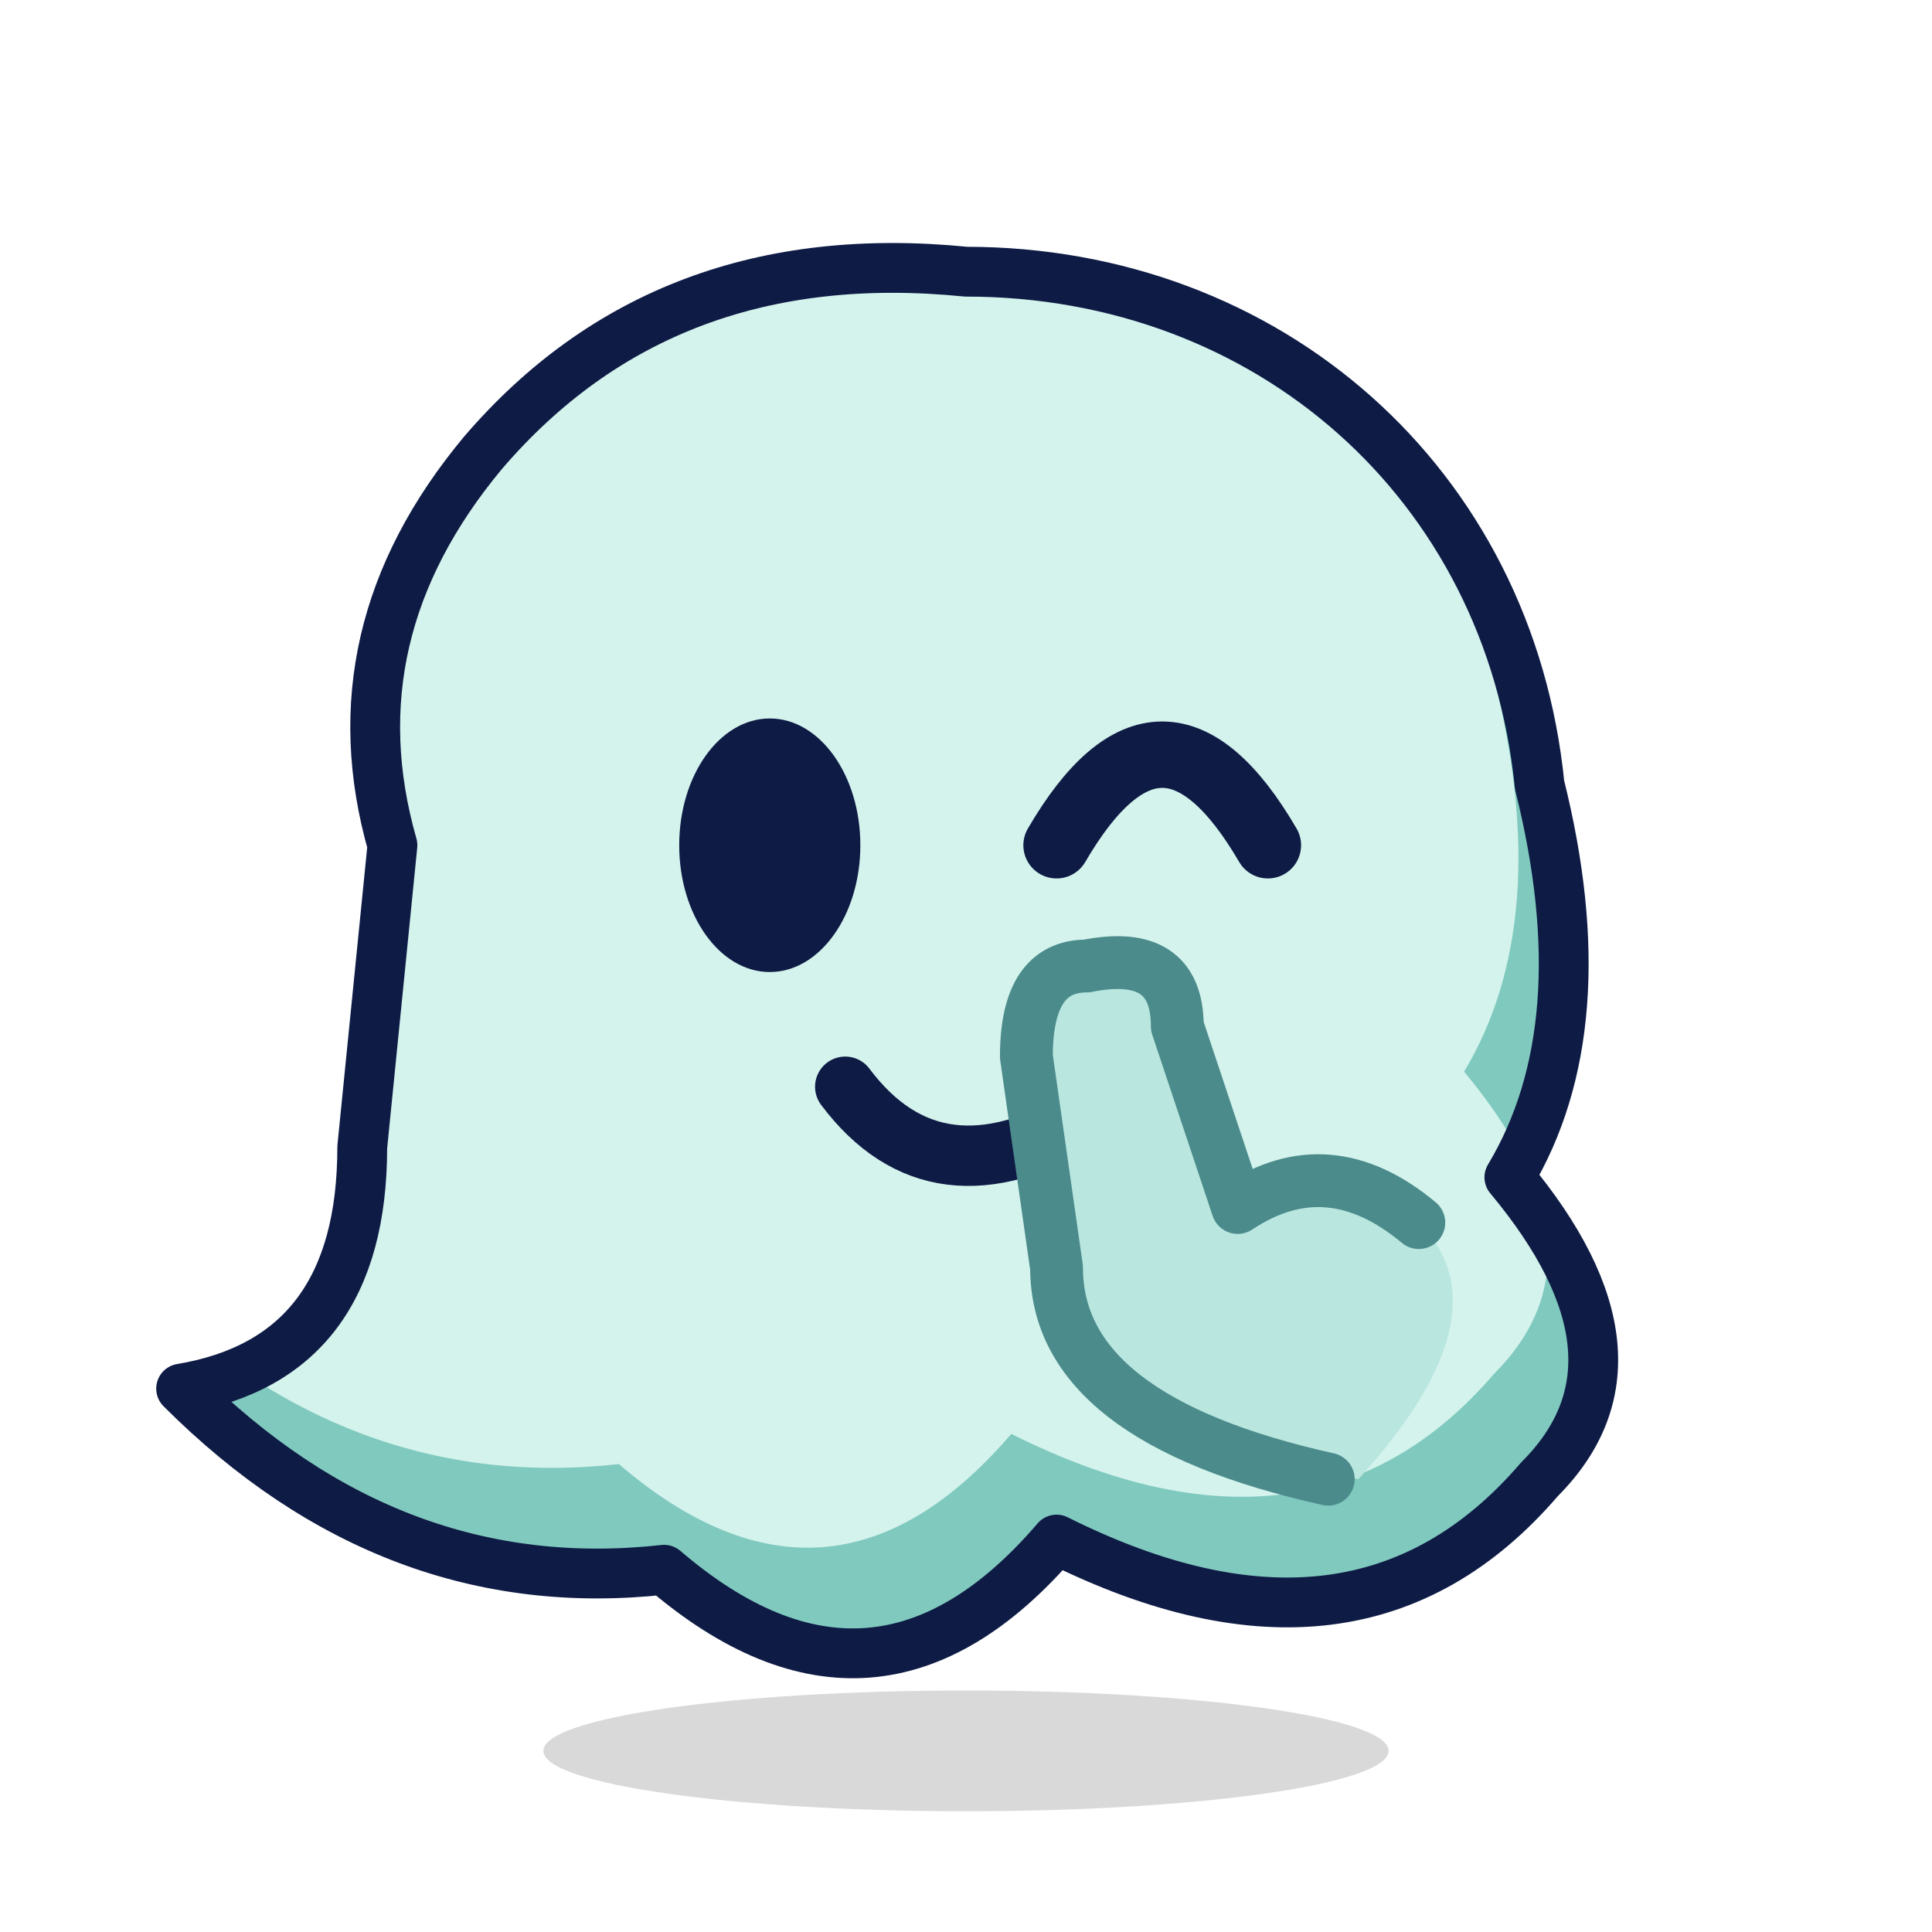
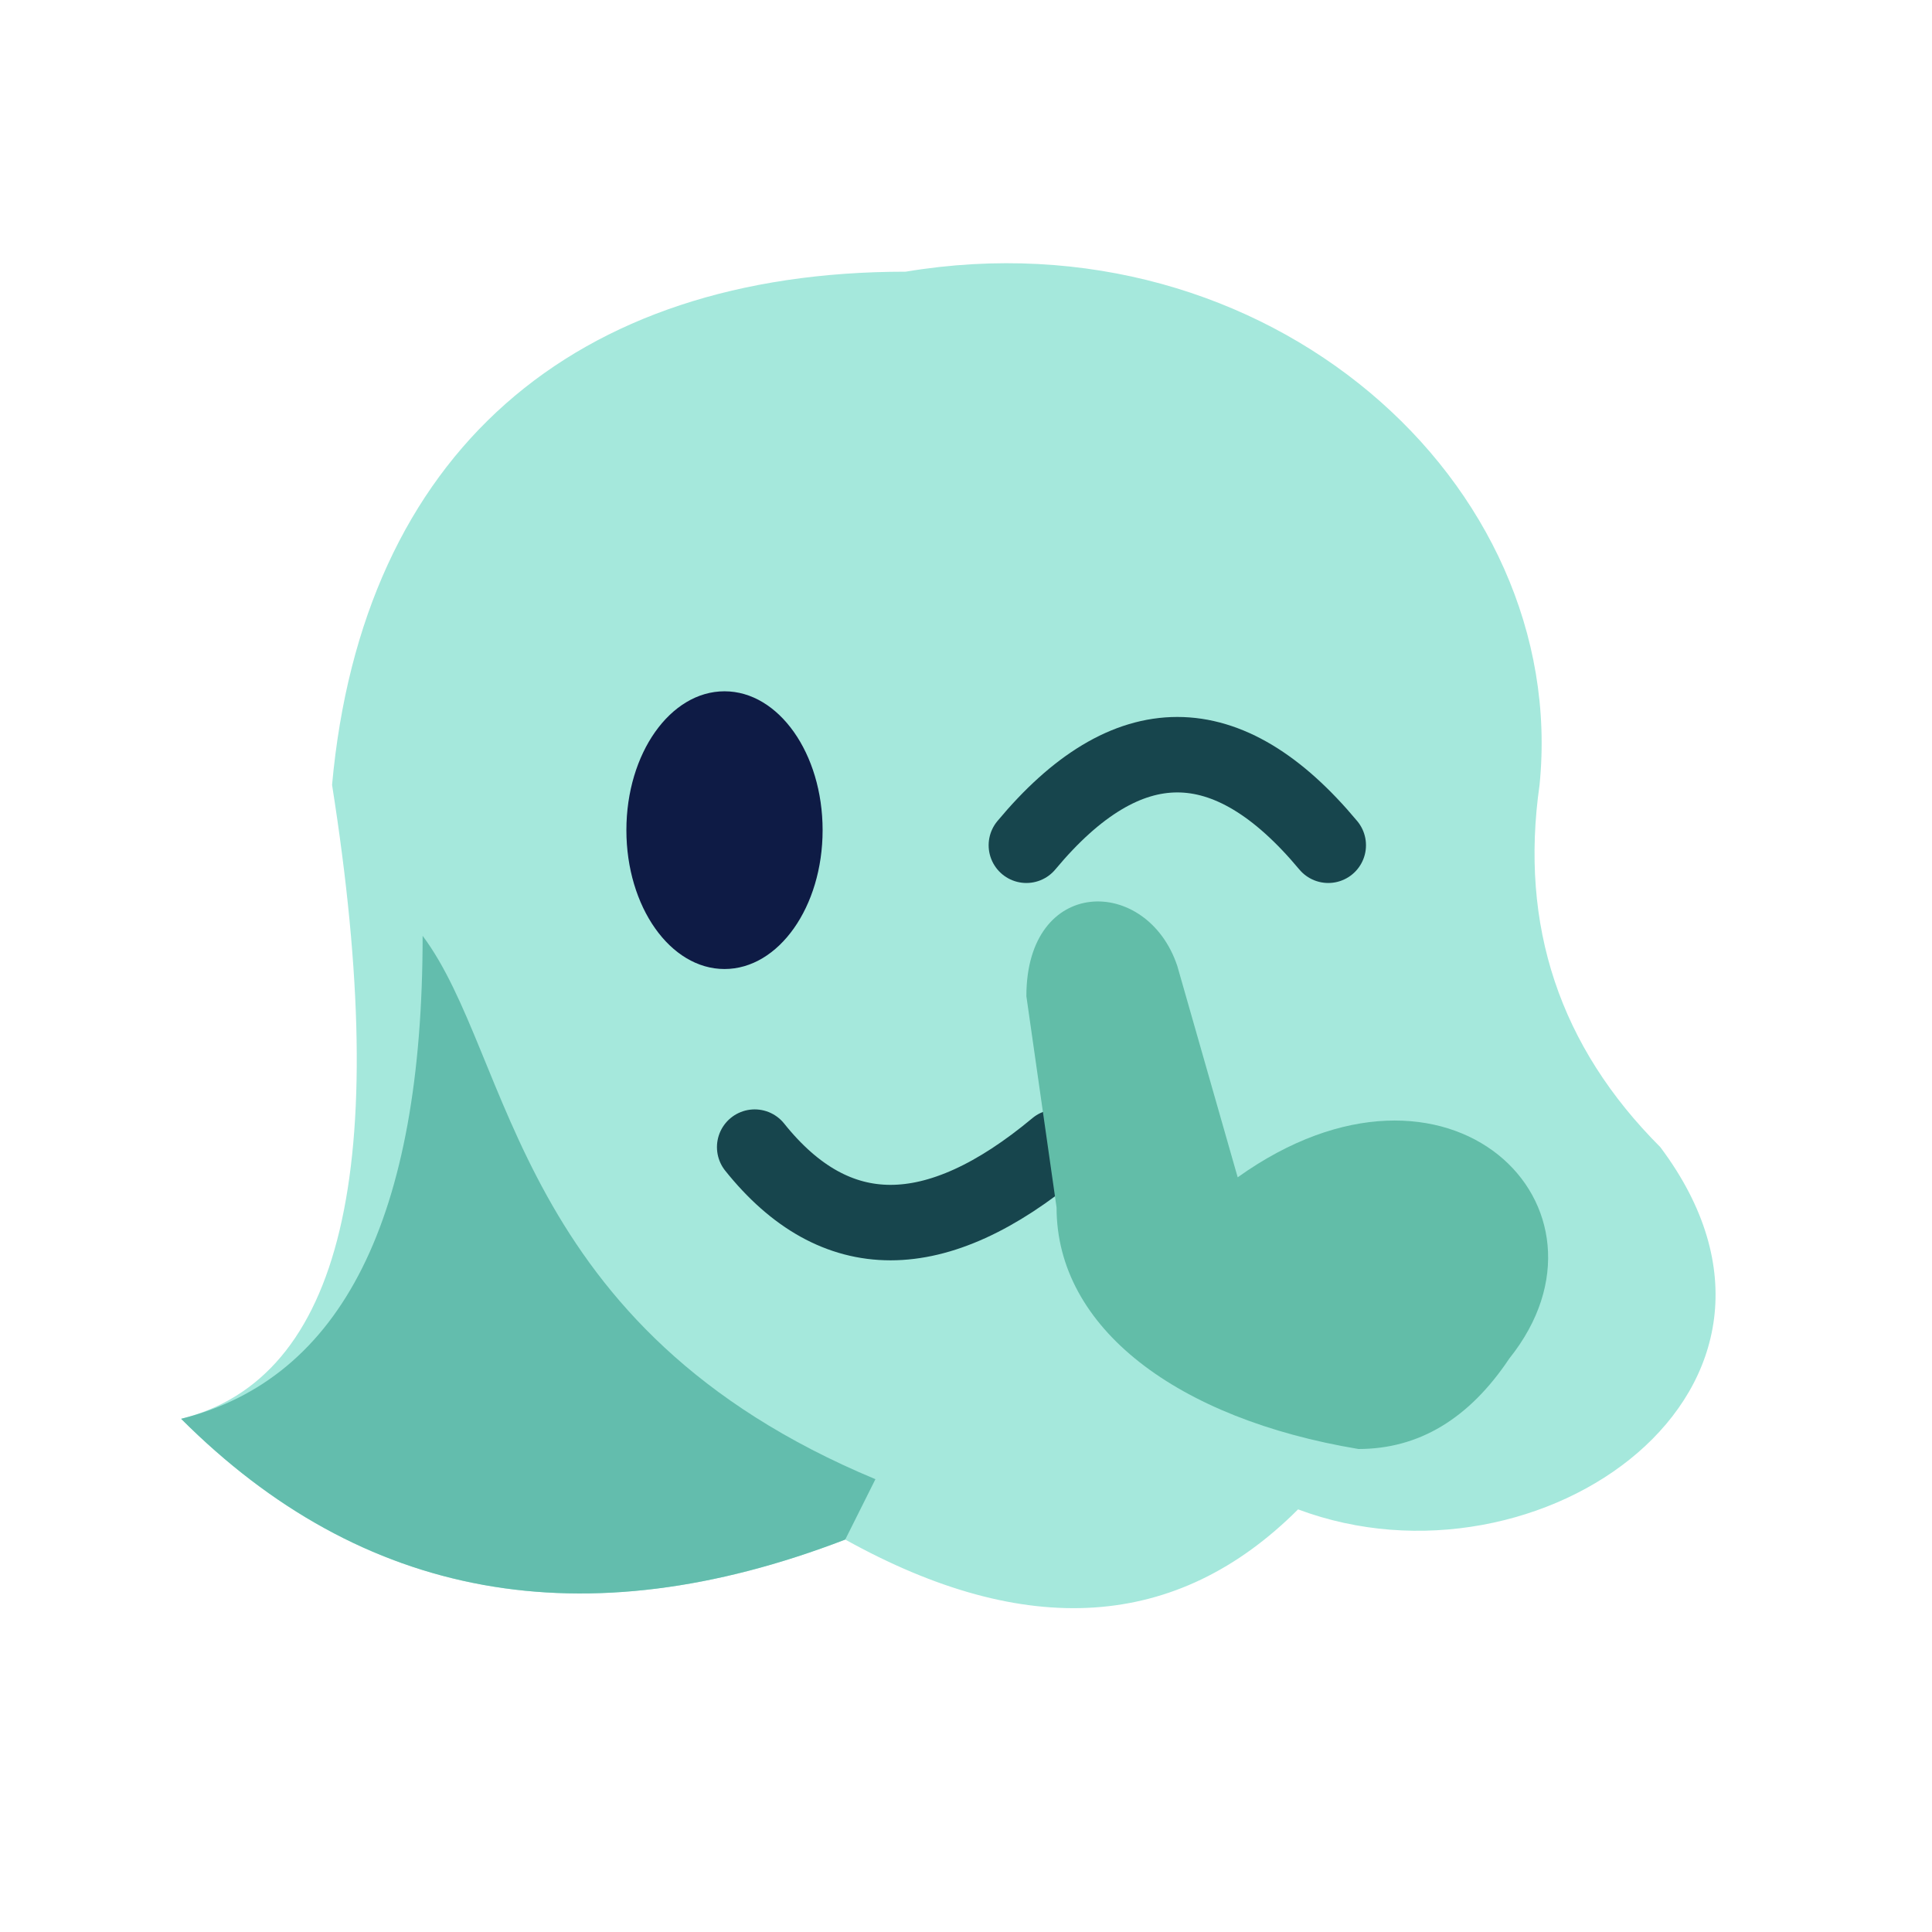
<svg xmlns="http://www.w3.org/2000/svg" viewBox="0 0 64 64">
-   <defs>
-     <clipPath id="body">
-       <path d="M13 28Q11 21 16 15Q22 8 32 9C42 9 50 16 51 26Q53 34 50 39Q55 45 51 49Q45 56 35 51Q29 58 22 52Q13 53 6 46Q12 45 12 38Z" />
-     </clipPath>
-   </defs>
-   <ellipse cx="32" cy="58" rx="14" ry="2" fill="#00000026" />
-   <g clip-path="url(#body)">
-     <path d="M13 28Q11 21 16 15Q22 8 32 9C42 9 50 16 51 26Q53 34 50 39Q55 45 51 49Q45 56 35 51Q29 58 22 52Q13 53 6 46Q12 45 12 38Z" fill="#80C9BE" />
-     <path d="M13 28Q11 21 16 15Q22 8 32 9C42 9 50 16 51 26Q53 34 50 39Q55 45 51 49Q45 56 35 51Q29 58 22 52Q13 53 6 46Q12 45 12 38Z" fill="#D4F3ED" transform="translate(-1.5 -3.5)" />
-   </g>
-   <path d="M13 28Q11 21 16 15Q22 8 32 9C42 9 50 16 51 26Q53 34 50 39Q55 45 51 49Q45 56 35 51Q29 58 22 52Q13 53 6 46Q12 45 12 38Z" fill="none" stroke="#0E1B45" stroke-width="1.65" stroke-linejoin="round" />
-   <ellipse cx="25.5" cy="28" rx="3" ry="4.2" fill="#0E1B45" />
-   <path d="M35 28q3.5-6 7 0" fill="none" stroke="#0E1B45" stroke-width="2.2" stroke-linecap="round" stroke-linejoin="round" />
-   <path d="M28 36q3 4 8 1" fill="none" stroke="#0E1B45" stroke-width="2" stroke-linecap="round" stroke-linejoin="round" />
-   <path d="M45 49Q35 47 35 42l-1-7q0-3 2-3q3-.6 3 2l2 6q3-2 6 .5q3 3-2 8.5Z" fill="#B9E6DF" />
-   <path d="M44 49Q35 47 35 42l-1-7q0-3 2-3q3-.6 3 2l2 6q3-2 6 .5" fill="none" stroke="#4B8B8B" stroke-width="1.75" stroke-linecap="round" stroke-linejoin="round" />
+   <path d="M11 26C12 15 19 9 30 9C42 7 52 16 51 26Q50 33 55 38C61 46 51 53 43 50Q37 56 28 51Q15 56 6 47Q14 45 11 26Z" fill="#A5E8DC" />
+   <path d="M14 31C17 35 17 44 29 49L28 51Q15 56 6 47Q14 45 14 31Z" fill="#63BDAD" />
+   <ellipse cx="24" cy="27.5" rx="3.25" ry="4.6" fill="#0E1B45" />
+   <path d="M34 28q5-6 10 0M25 38q4 5 10 0" fill="none" stroke="#17454D" stroke-width="2.5" stroke-linecap="round" stroke-linejoin="round" />
+   <path d="M45 48C39 47 35 44 35 40L34 33C34 29 38 29 39 32L41 39C48 34 54 40 50 45Q48 48 45 48Z" fill="#62BDA8" />
</svg>
